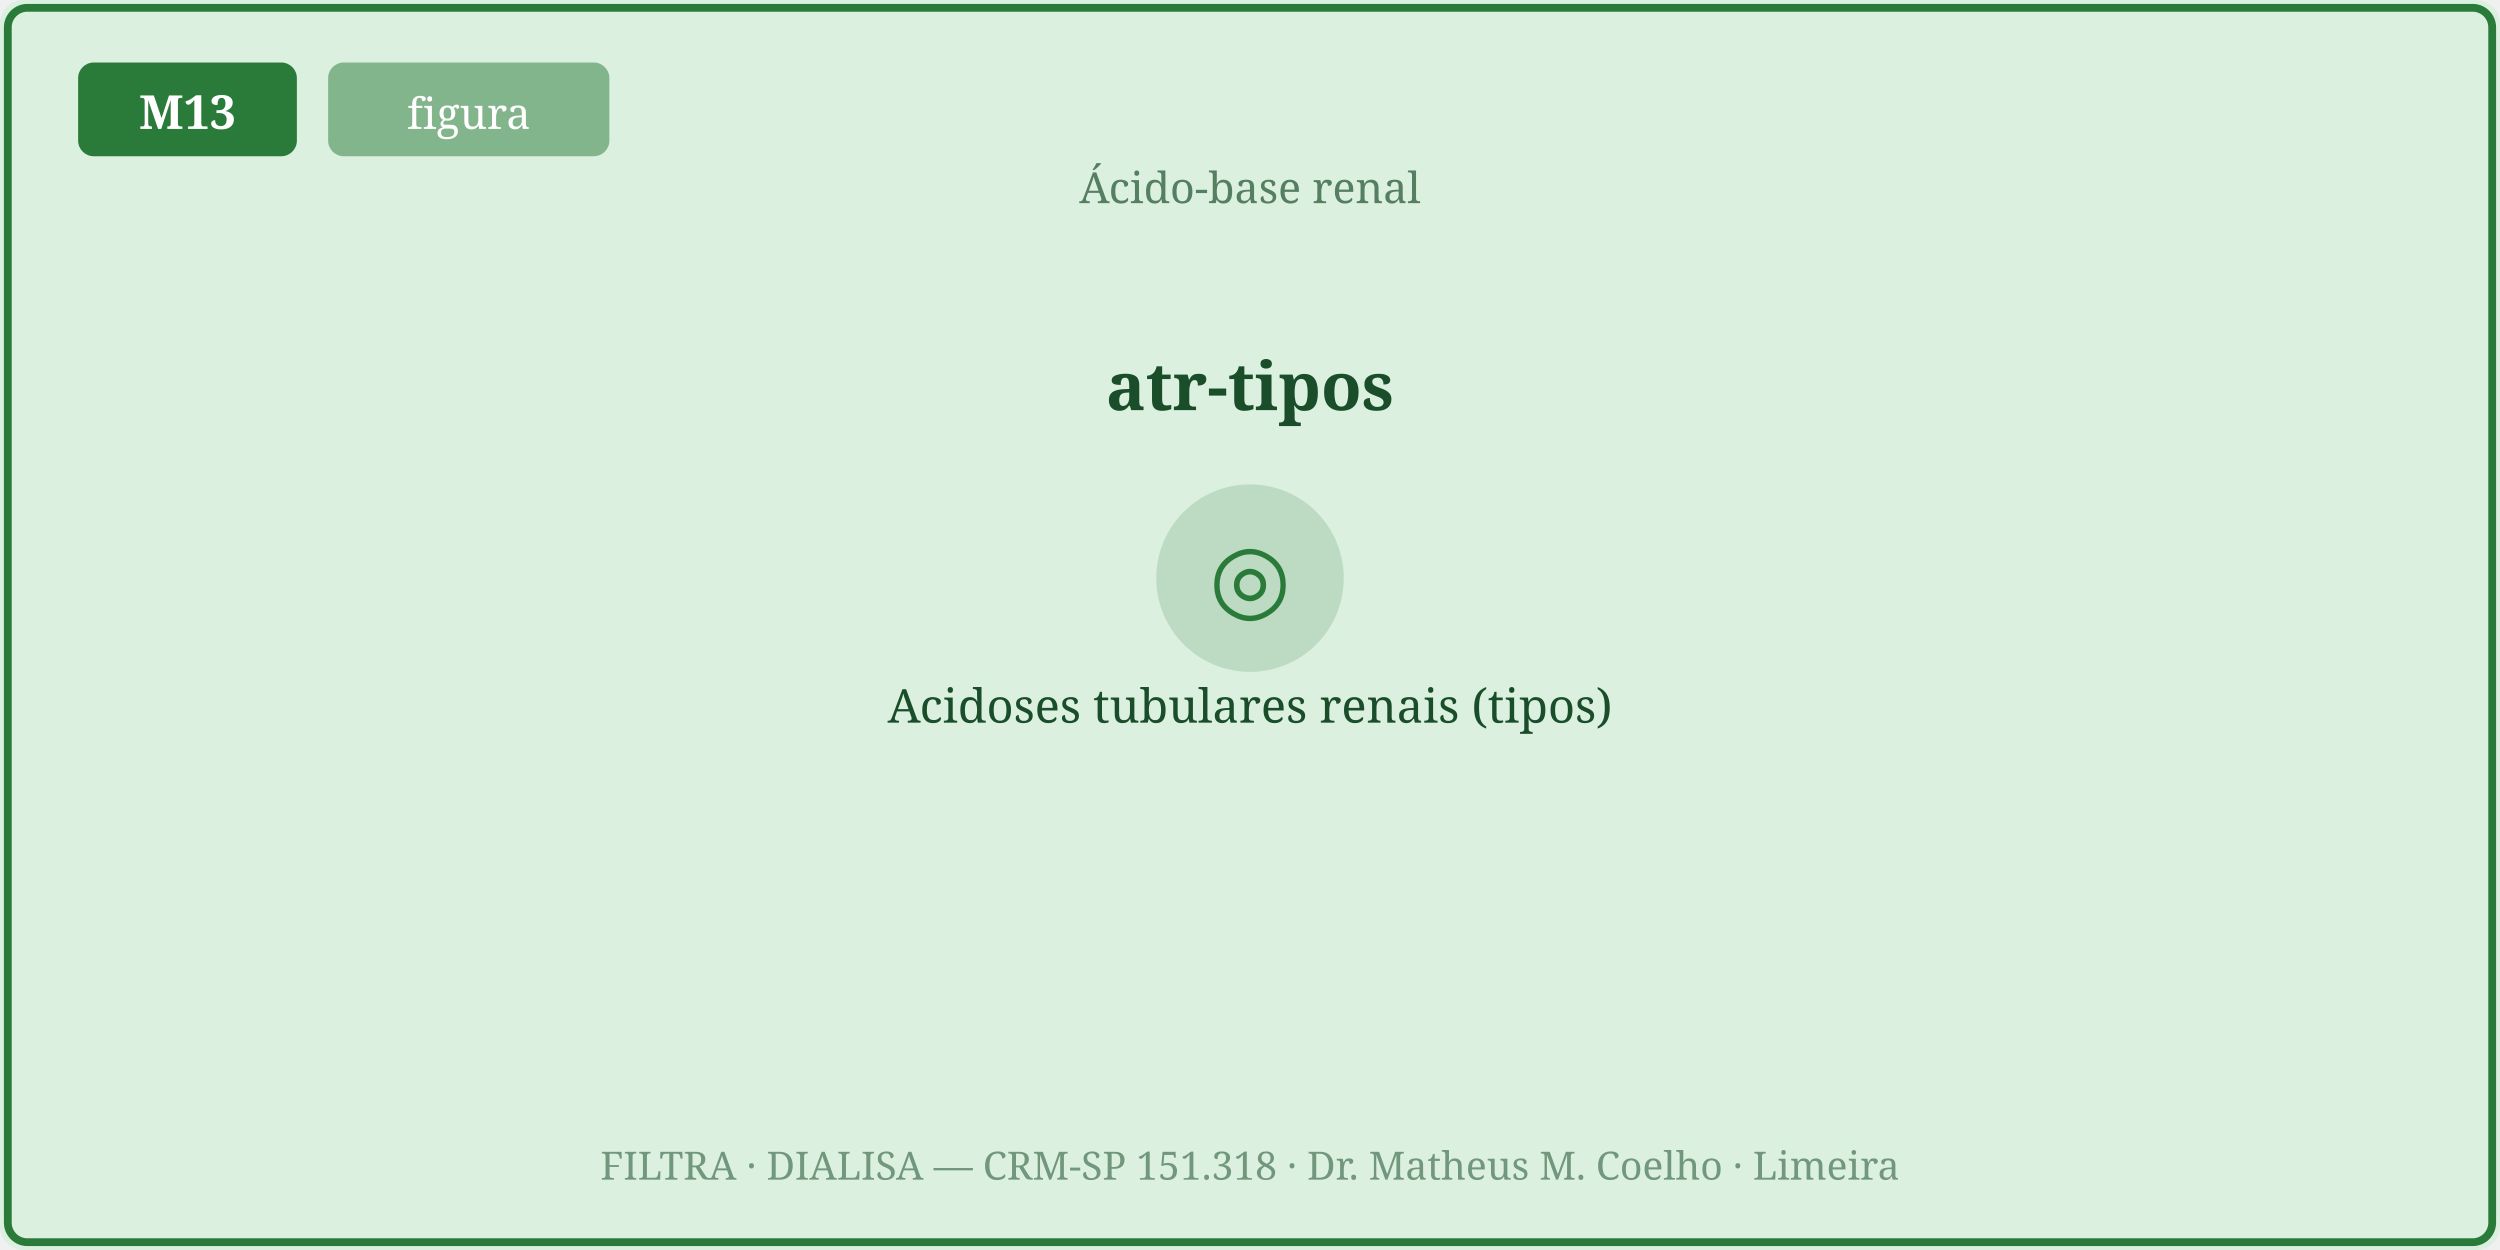
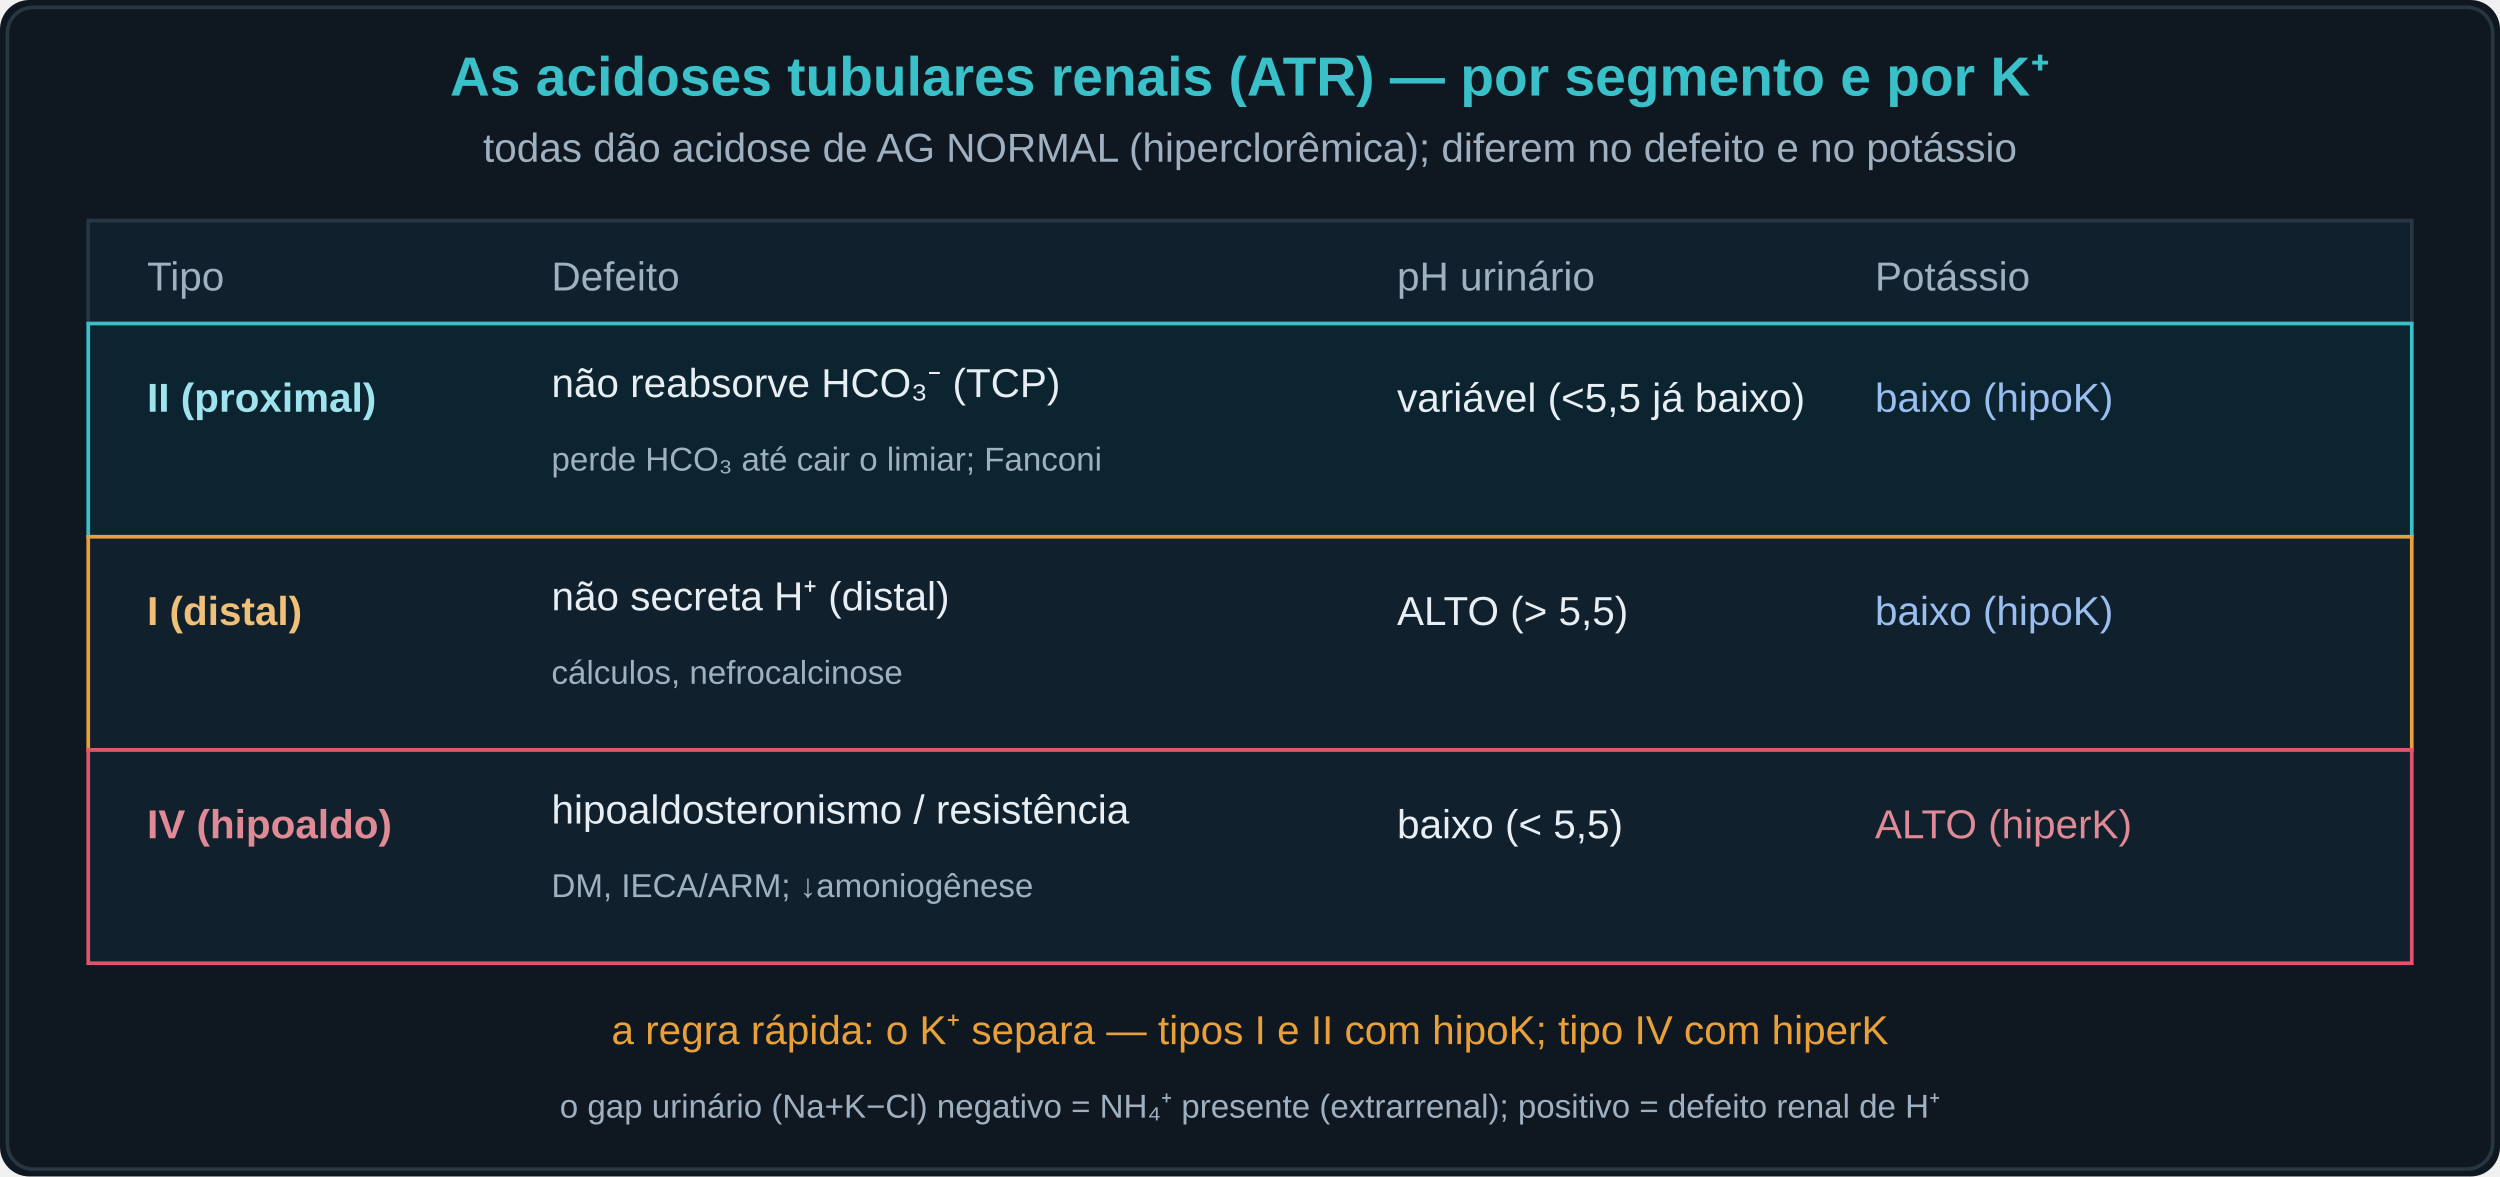
- <svg xmlns="http://www.w3.org/2000/svg" viewBox="0 0 640 320" font-family="Georgia,serif">
-   <rect width="640" height="320" fill="#dcf0e0" rx="6" />
-   <rect x="2" y="2" width="636" height="316" rx="5" fill="none" stroke="#2a7a3a" stroke-width="2" />
-   <rect x="20" y="16" width="56" height="24" rx="4" fill="#2a7a3a" />
-   <text x="48" y="33" text-anchor="middle" font-size="12" font-weight="bold" fill="white">M13</text>
-   <rect x="84" y="16" width="72" height="24" rx="4" fill="#2a7a3a" opacity="0.5" />
-   <text x="120" y="33" text-anchor="middle" font-size="11" fill="white">figura</text>
-   <text x="320" y="52" text-anchor="middle" font-size="11" fill="#1a4e2a" opacity="0.7">Ácido-base renal</text>
-   <text x="320" y="105" text-anchor="middle" font-size="17" font-weight="bold" fill="#1a4e2a">atr-tipos</text>
-   <circle cx="320" cy="148" r="24" fill="#2a7a3a" opacity="0.18" />
-   <text x="320" y="156" text-anchor="middle" font-size="24" fill="#2a7a3a">◎</text>
-   <text x="320" y="185" text-anchor="middle" font-size="12" fill="#1a4e2a">Acidoses tubulares renais (tipos)</text>
-   <text x="320" y="302" text-anchor="middle" font-size="10" fill="#1a4e2a" opacity="0.55">FILTRA · DIALISA — CRM-SP 151.318 · Dr. Matheus M. Coelho · Limeira</text>
+ <svg xmlns="http://www.w3.org/2000/svg" viewBox="0 0 680 320" font-family="system-ui,Arial,sans-serif">
+   <rect width="680" height="320" rx="8" fill="#0f1720" />
+   <rect x="2" y="2" width="676" height="316" rx="7" fill="none" stroke="#283642" />
+   <text x="340" y="26" text-anchor="middle" font-size="15" font-weight="bold" fill="#39c0c8">As acidoses tubulares renais (ATR) — por segmento e por K⁺</text>
+   <text x="340" y="44" text-anchor="middle" font-size="11" fill="#9fb1c0">todas dão acidose de AG NORMAL (hiperclorêmica); diferem no defeito e no potássio</text>
+   <g font-size="11">
+     <rect x="24" y="60" width="632" height="28" fill="#10202c" stroke="#283642" />
+     <text x="40" y="79" fill="#9fb1c0">Tipo</text>
+     <text x="150" y="79" fill="#9fb1c0">Defeito</text>
+     <text x="380" y="79" fill="#9fb1c0">pH urinário</text>
+     <text x="510" y="79" fill="#9fb1c0">Potássio</text>
+     <rect x="24" y="88" width="632" height="58" fill="#0c2330" stroke="#39c0c8" />
+     <text x="40" y="112" fill="#9fe3ec" font-weight="bold">II (proximal)</text>
+     <text x="150" y="108" fill="#e7eef4">não reabsorve HCO₃⁻ (TCP)</text>
+     <text x="150" y="128" fill="#9fb1c0" font-size="9">perde HCO₃ até cair o limiar; Fanconi</text>
+     <text x="380" y="112" fill="#e7eef4">variável (&lt;5,5 já baixo)</text>
+     <text x="510" y="112" fill="#9bbef0">baixo (hipoK)</text>
+     <rect x="24" y="146" width="632" height="58" fill="#10202c" stroke="#e8a13a" />
+     <text x="40" y="170" fill="#f0c078" font-weight="bold">I (distal)</text>
+     <text x="150" y="166" fill="#e7eef4">não secreta H⁺ (distal)</text>
+     <text x="150" y="186" fill="#9fb1c0" font-size="9">cálculos, nefrocalcinose</text>
+     <text x="380" y="170" fill="#e7eef4">ALTO (&gt; 5,5)</text>
+     <text x="510" y="170" fill="#9bbef0">baixo (hipoK)</text>
+     <rect x="24" y="204" width="632" height="58" fill="#10202c" stroke="#e0556b" />
+     <text x="40" y="228" fill="#e08a96" font-weight="bold">IV (hipoaldo)</text>
+     <text x="150" y="224" fill="#e7eef4">hipoaldosteronismo / resistência</text>
+     <text x="150" y="244" fill="#9fb1c0" font-size="9">DM, IECA/ARM; ↓amoniogênese</text>
+     <text x="380" y="228" fill="#e7eef4">baixo (&lt; 5,5)</text>
+     <text x="510" y="228" fill="#e08a96">ALTO (hiperK)</text>
+   </g>
+   <text x="340" y="284" text-anchor="middle" font-size="11" fill="#e8a13a">a regra rápida: o K⁺ separa — tipos I e II com hipoK; tipo IV com hiperK</text>
+   <text x="340" y="304" text-anchor="middle" font-size="9" fill="#9fb1c0">o gap urinário (Na+K−Cl) negativo = NH₄⁺ presente (extrarrenal); positivo = defeito renal de H⁺</text>
</svg>
